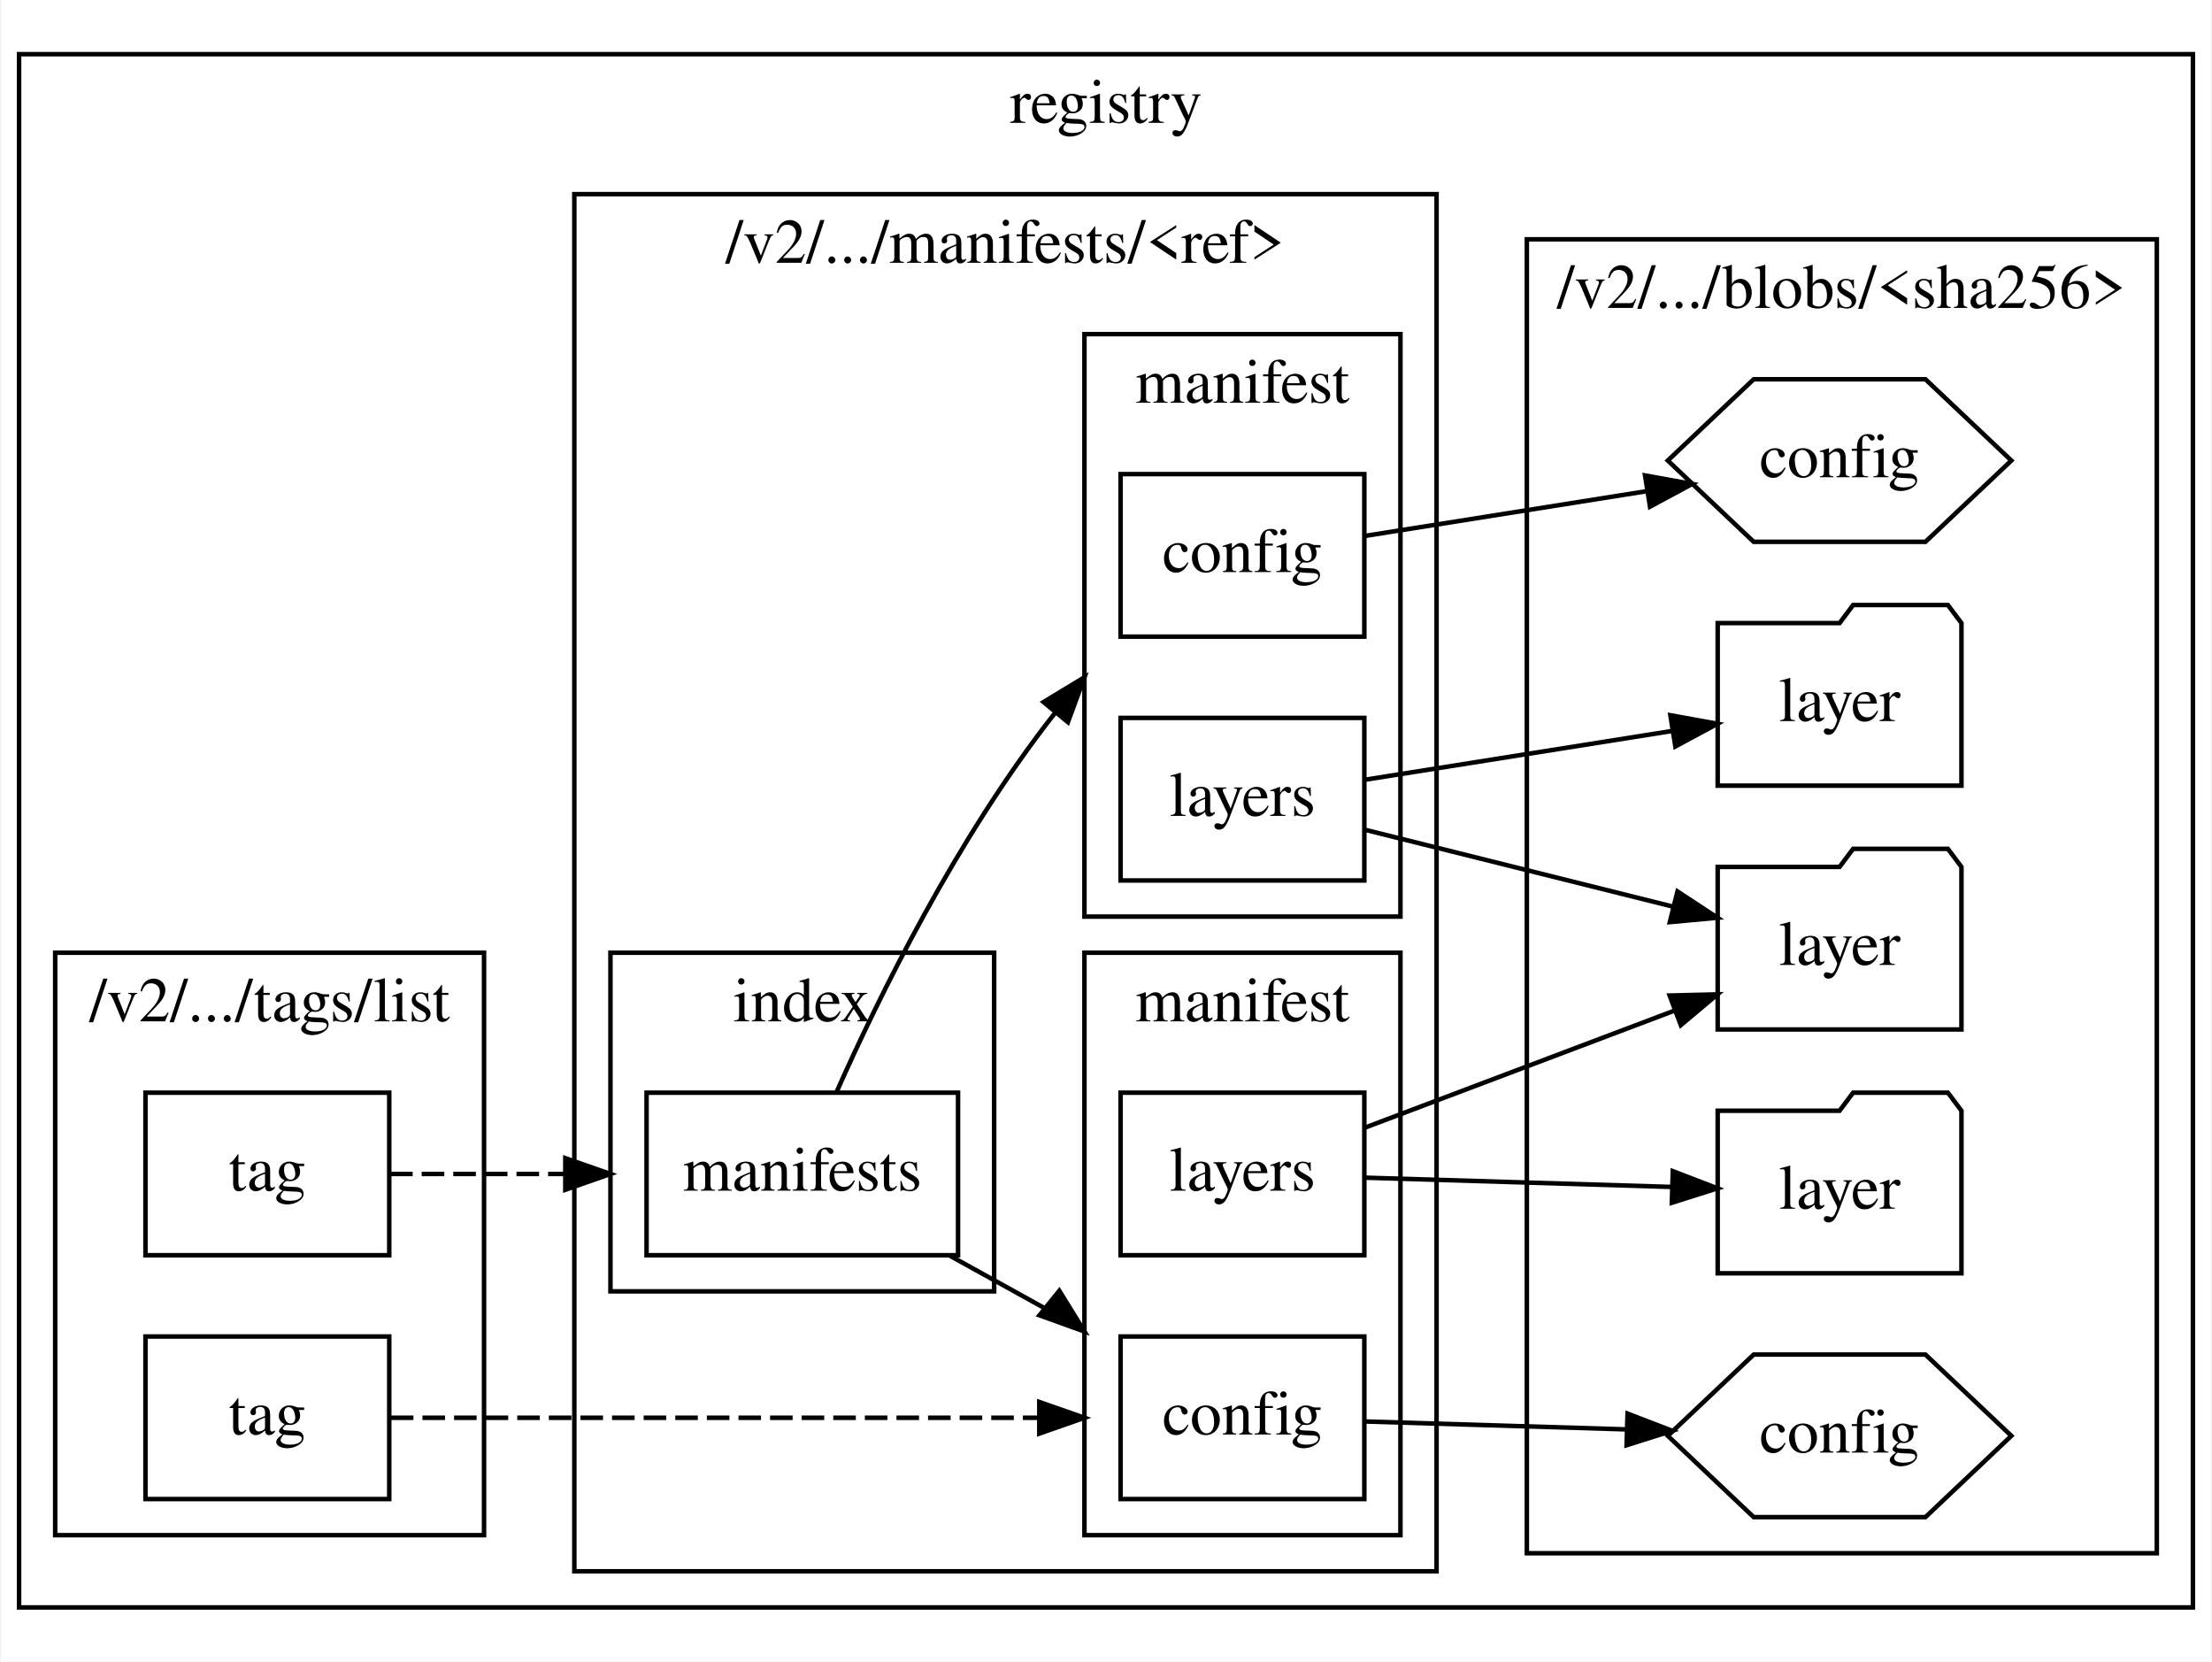
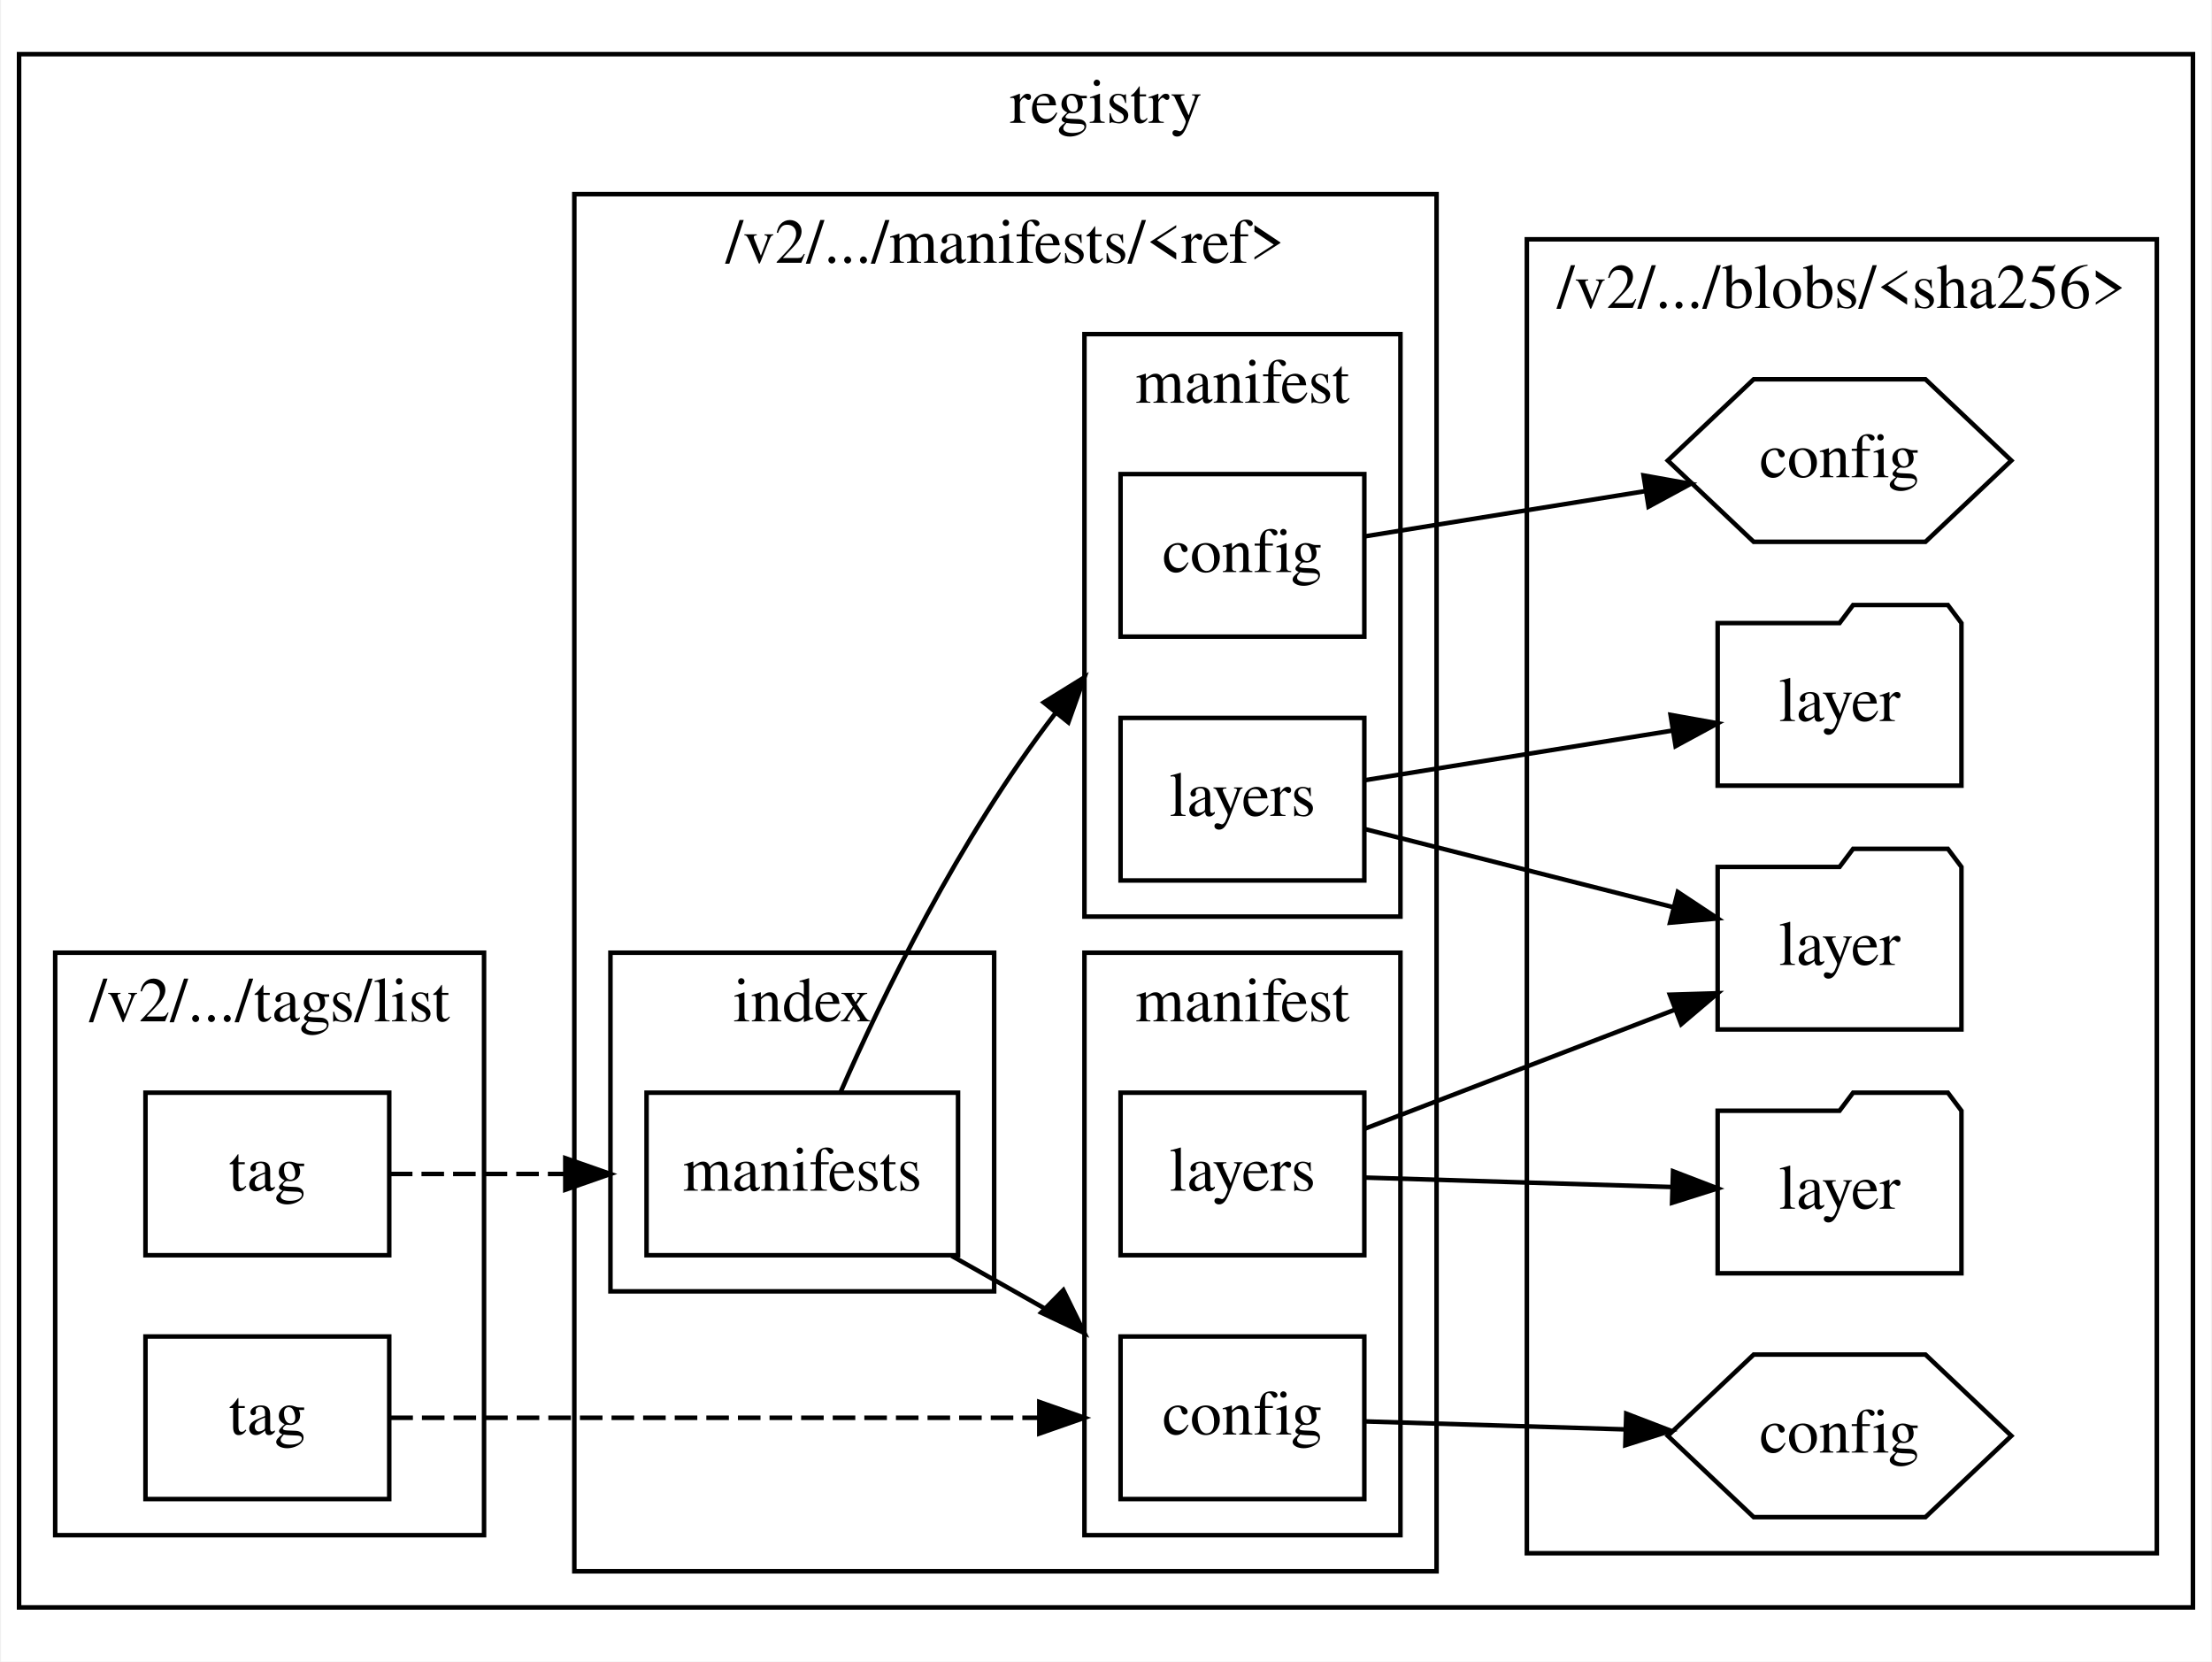
<svg xmlns="http://www.w3.org/2000/svg" width="490pt" height="368pt" viewBox="0.00 0.00 489.55 368.00">
  <g id="graph0" class="graph" transform="scale(1 1) rotate(0) translate(4 364)">
-     <polygon fill="#ffffff" stroke="transparent" points="-4,4 -4,-364 485.55,-364 485.55,4 -4,4" />
+     <polygon fill="white" stroke="transparent" points="-4,4 -4,-364 485.55,-364 485.55,4 -4,4" />
    <g id="clust1" class="cluster">
-       <polygon fill="none" stroke="#000000" points="0,-8 0,-352 481.55,-352 481.55,-8 0,-8" />
-       <text text-anchor="middle" x="240.775" y="-336.8" font-family="Times,serif" font-size="14.00" fill="#000000">registry</text>
+       <polygon fill="none" stroke="black" points="0,-8 0,-352 481.55,-352 481.55,-8 0,-8" />
+       <text text-anchor="middle" x="240.77" y="-336.8" font-family="Times,serif" font-size="14.00">registry</text>
    </g>
    <g id="clust2" class="cluster">
-       <polygon fill="none" stroke="#000000" points="8,-24 8,-153 103,-153 103,-24 8,-24" />
-       <text text-anchor="middle" x="55.5" y="-137.8" font-family="Times,serif" font-size="14.00" fill="#000000">/v2/.../tags/list</text>
+       <polygon fill="none" stroke="black" points="8,-24 8,-153 103,-153 103,-24 8,-24" />
+       <text text-anchor="middle" x="55.5" y="-137.8" font-family="Times,serif" font-size="14.00">/v2/.../tags/list</text>
    </g>
    <g id="clust3" class="cluster">
-       <polygon fill="none" stroke="#000000" points="123,-16 123,-321 314,-321 314,-16 123,-16" />
-       <text text-anchor="middle" x="218.5" y="-305.8" font-family="Times,serif" font-size="14.00" fill="#000000">/v2/.../manifests/&lt;ref&gt;</text>
+       <polygon fill="none" stroke="black" points="123,-16 123,-321 314,-321 314,-16 123,-16" />
+       <text text-anchor="middle" x="218.5" y="-305.8" font-family="Times,serif" font-size="14.00">/v2/.../manifests/&lt;ref&gt;</text>
    </g>
    <g id="clust4" class="cluster">
-       <polygon fill="none" stroke="#000000" points="236,-24 236,-153 306,-153 306,-24 236,-24" />
-       <text text-anchor="middle" x="271" y="-137.8" font-family="Times,serif" font-size="14.00" fill="#000000">manifest</text>
+       <polygon fill="none" stroke="black" points="236,-24 236,-153 306,-153 306,-24 236,-24" />
+       <text text-anchor="middle" x="271" y="-137.8" font-family="Times,serif" font-size="14.00">manifest</text>
    </g>
    <g id="clust5" class="cluster">
-       <polygon fill="none" stroke="#000000" points="236,-161 236,-290 306,-290 306,-161 236,-161" />
-       <text text-anchor="middle" x="271" y="-274.8" font-family="Times,serif" font-size="14.00" fill="#000000">manifest</text>
+       <polygon fill="none" stroke="black" points="236,-161 236,-290 306,-290 306,-161 236,-161" />
+       <text text-anchor="middle" x="271" y="-274.8" font-family="Times,serif" font-size="14.00">manifest</text>
    </g>
    <g id="clust6" class="cluster">
-       <polygon fill="none" stroke="#000000" points="131,-78 131,-153 216,-153 216,-78 131,-78" />
-       <text text-anchor="middle" x="173.5" y="-137.8" font-family="Times,serif" font-size="14.00" fill="#000000">index</text>
+       <polygon fill="none" stroke="black" points="131,-78 131,-153 216,-153 216,-78 131,-78" />
+       <text text-anchor="middle" x="173.5" y="-137.8" font-family="Times,serif" font-size="14.00">index</text>
    </g>
    <g id="clust7" class="cluster">
-       <polygon fill="none" stroke="#000000" points="334,-20 334,-311 473.55,-311 473.55,-20 334,-20" />
-       <text text-anchor="middle" x="403.775" y="-295.8" font-family="Times,serif" font-size="14.00" fill="#000000">/v2/.../blobs/&lt;sha256&gt;</text>
+       <polygon fill="none" stroke="black" points="334,-20 334,-311 473.55,-311 473.55,-20 334,-20" />
+       <text text-anchor="middle" x="403.77" y="-295.8" font-family="Times,serif" font-size="14.00">/v2/.../blobs/&lt;sha256&gt;</text>
    </g>
    <g id="node1" class="node">
-       <polygon fill="none" stroke="#000000" points="82,-68 28,-68 28,-32 82,-32 82,-68" />
-       <text text-anchor="middle" x="55" y="-46.3" font-family="Times,serif" font-size="14.00" fill="#000000">tag</text>
+       <polygon fill="none" stroke="black" points="82,-68 28,-68 28,-32 82,-32 82,-68" />
+       <text text-anchor="middle" x="55" y="-46.3" font-family="Times,serif" font-size="14.00">tag</text>
    </g>
    <g id="node3" class="node">
-       <polygon fill="none" stroke="#000000" points="298,-68 244,-68 244,-32 298,-32 298,-68" />
-       <text text-anchor="middle" x="271" y="-46.3" font-family="Times,serif" font-size="14.00" fill="#000000">config</text>
+       <polygon fill="none" stroke="black" points="298,-68 244,-68 244,-32 298,-32 298,-68" />
+       <text text-anchor="middle" x="271" y="-46.3" font-family="Times,serif" font-size="14.00">config</text>
    </g>
    <g id="edge9" class="edge">
-       <path fill="none" stroke="#000000" stroke-dasharray="5,2" d="M82.356,-50C120.74,-50 190.698,-50 233.788,-50" />
-       <polygon fill="#000000" stroke="#000000" points="226,-53.501 236,-50 226,-46.501 226,-53.501" />
+       <path fill="none" stroke="black" stroke-dasharray="5,2" d="M82.24,-50C120.29,-50 190.9,-50 233.85,-50" />
+       <polygon fill="black" stroke="black" points="226,-53.5 236,-50 226,-46.5 226,-53.5" />
    </g>
    <g id="node2" class="node">
-       <polygon fill="none" stroke="#000000" points="82,-122 28,-122 28,-86 82,-86 82,-122" />
-       <text text-anchor="middle" x="55" y="-100.3" font-family="Times,serif" font-size="14.00" fill="#000000">tag</text>
+       <polygon fill="none" stroke="black" points="82,-122 28,-122 28,-86 82,-86 82,-122" />
+       <text text-anchor="middle" x="55" y="-100.3" font-family="Times,serif" font-size="14.00">tag</text>
    </g>
    <g id="node7" class="node">
-       <polygon fill="none" stroke="#000000" points="208,-122 139,-122 139,-86 208,-86 208,-122" />
-       <text text-anchor="middle" x="173.5" y="-100.3" font-family="Times,serif" font-size="14.00" fill="#000000">manifests</text>
+       <polygon fill="none" stroke="black" points="208,-122 139,-122 139,-86 208,-86 208,-122" />
+       <text text-anchor="middle" x="173.5" y="-100.3" font-family="Times,serif" font-size="14.00">manifests</text>
    </g>
    <g id="edge10" class="edge">
-       <path fill="none" stroke="#000000" stroke-dasharray="5,2" d="M82.186,-104C95.975,-104 113.08,-104 128.744,-104" />
-       <polygon fill="#000000" stroke="#000000" points="121,-107.5 131,-104 121,-100.5 121,-107.5" />
+       <path fill="none" stroke="black" stroke-dasharray="5,2" d="M82.14,-104C95.9,-104 113.14,-104 128.85,-104" />
+       <polygon fill="black" stroke="black" points="121,-107.5 131,-104 121,-100.5 121,-107.5" />
    </g>
    <g id="node8" class="node">
-       <polygon fill="none" stroke="#000000" points="441.326,-46 422.3,-64 384.249,-64 365.224,-46 384.249,-28 422.3,-28 441.326,-46" />
-       <text text-anchor="middle" x="403.275" y="-42.3" font-family="Times,serif" font-size="14.00" fill="#000000">config</text>
+       <polygon fill="none" stroke="black" points="441.33,-46 422.3,-64 384.25,-64 365.22,-46 384.25,-28 422.3,-28 441.33,-46" />
+       <text text-anchor="middle" x="403.27" y="-42.3" font-family="Times,serif" font-size="14.00">config</text>
    </g>
    <g id="edge7" class="edge">
-       <path fill="none" stroke="#000000" d="M298.087,-49.181C314.745,-48.677 336.552,-48.018 355.989,-47.43" />
-       <polygon fill="#000000" stroke="#000000" points="356.306,-50.922 366.195,-47.121 356.094,-43.925 356.306,-50.922" />
+       <path fill="none" stroke="black" d="M298.05,-49.2C314.54,-48.69 336.33,-48.02 355.73,-47.43" />
+       <polygon fill="black" stroke="black" points="356.02,-50.92 365.91,-47.12 355.81,-43.93 356.02,-50.92" />
    </g>
    <g id="node4" class="node">
-       <polygon fill="none" stroke="#000000" points="298,-122 244,-122 244,-86 298,-86 298,-122" />
-       <text text-anchor="middle" x="271" y="-100.3" font-family="Times,serif" font-size="14.00" fill="#000000">layers</text>
+       <polygon fill="none" stroke="black" points="298,-122 244,-122 244,-86 298,-86 298,-122" />
+       <text text-anchor="middle" x="271" y="-100.3" font-family="Times,serif" font-size="14.00">layers</text>
    </g>
    <g id="node10" class="node">
-       <polygon fill="none" stroke="#000000" points="430.275,-118 427.275,-122 406.275,-122 403.275,-118 376.275,-118 376.275,-82 430.275,-82 430.275,-118" />
-       <text text-anchor="middle" x="403.275" y="-96.3" font-family="Times,serif" font-size="14.00" fill="#000000">layer</text>
+       <polygon fill="none" stroke="black" points="430.27,-118 427.27,-122 406.27,-122 403.27,-118 376.27,-118 376.27,-82 430.27,-82 430.27,-118" />
+       <text text-anchor="middle" x="403.27" y="-96.3" font-family="Times,serif" font-size="14.00">layer</text>
    </g>
    <g id="edge3" class="edge">
-       <path fill="none" stroke="#000000" d="M298.087,-103.181C317.703,-102.588 344.46,-101.779 366.078,-101.125" />
-       <polygon fill="#000000" stroke="#000000" points="366.334,-104.619 376.224,-100.818 366.123,-97.622 366.334,-104.619" />
+       <path fill="none" stroke="black" d="M298.05,-103.2C317.58,-102.6 344.54,-101.77 366.15,-101.11" />
+       <polygon fill="black" stroke="black" points="366.38,-104.6 376.27,-100.8 366.17,-97.61 366.38,-104.6" />
    </g>
    <g id="node11" class="node">
-       <polygon fill="none" stroke="#000000" points="430.275,-172 427.275,-176 406.275,-176 403.275,-172 376.275,-172 376.275,-136 430.275,-136 430.275,-172" />
-       <text text-anchor="middle" x="403.275" y="-150.3" font-family="Times,serif" font-size="14.00" fill="#000000">layer</text>
+       <polygon fill="none" stroke="black" points="430.27,-172 427.27,-176 406.27,-176 403.27,-172 376.27,-172 376.27,-136 430.27,-136 430.27,-172" />
+       <text text-anchor="middle" x="403.27" y="-150.3" font-family="Times,serif" font-size="14.00">layer</text>
    </g>
    <g id="edge4" class="edge">
-       <path fill="none" stroke="#000000" d="M298.087,-114.239C317.882,-121.721 344.947,-131.952 366.666,-140.162" />
-       <polygon fill="#000000" stroke="#000000" points="365.633,-143.513 376.224,-143.775 368.108,-136.965 365.633,-143.513" />
+       <path fill="none" stroke="black" d="M298.05,-114C317.75,-121.56 345.03,-132.03 366.74,-140.36" />
+       <polygon fill="black" stroke="black" points="365.68,-143.7 376.27,-144.02 368.19,-137.17 365.68,-143.7" />
    </g>
    <g id="node5" class="node">
-       <polygon fill="none" stroke="#000000" points="298,-259 244,-259 244,-223 298,-223 298,-259" />
-       <text text-anchor="middle" x="271" y="-237.3" font-family="Times,serif" font-size="14.00" fill="#000000">config</text>
+       <polygon fill="none" stroke="black" points="298,-259 244,-259 244,-223 298,-223 298,-259" />
+       <text text-anchor="middle" x="271" y="-237.3" font-family="Times,serif" font-size="14.00">config</text>
    </g>
    <g id="node9" class="node">
-       <polygon fill="none" stroke="#000000" points="441.326,-262 422.3,-280 384.249,-280 365.224,-262 384.249,-244 422.3,-244 441.326,-262" />
-       <text text-anchor="middle" x="403.275" y="-258.3" font-family="Times,serif" font-size="14.00" fill="#000000">config</text>
+       <polygon fill="none" stroke="black" points="441.33,-262 422.3,-280 384.25,-280 365.22,-262 384.25,-244 422.3,-244 441.33,-262" />
+       <text text-anchor="middle" x="403.27" y="-258.3" font-family="Times,serif" font-size="14.00">config</text>
    </g>
    <g id="edge8" class="edge">
-       <path fill="none" stroke="#000000" d="M298.087,-245.3C316.062,-248.154 340.034,-251.96 360.552,-255.217" />
-       <polygon fill="#000000" stroke="#000000" points="360.186,-258.703 370.611,-256.814 361.283,-251.79 360.186,-258.703" />
+       <path fill="none" stroke="black" d="M298.05,-245.2C315.84,-248.07 339.79,-251.93 360.25,-255.23" />
+       <polygon fill="black" stroke="black" points="359.85,-258.71 370.28,-256.84 360.96,-251.79 359.85,-258.71" />
    </g>
    <g id="node6" class="node">
-       <polygon fill="none" stroke="#000000" points="298,-205 244,-205 244,-169 298,-169 298,-205" />
-       <text text-anchor="middle" x="271" y="-183.3" font-family="Times,serif" font-size="14.00" fill="#000000">layers</text>
+       <polygon fill="none" stroke="black" points="298,-205 244,-205 244,-169 298,-169 298,-205" />
+       <text text-anchor="middle" x="271" y="-183.3" font-family="Times,serif" font-size="14.00">layers</text>
    </g>
    <g id="edge5" class="edge">
-       <path fill="none" stroke="#000000" d="M298.087,-180.242C317.792,-175.326 344.704,-168.612 366.373,-163.206" />
-       <polygon fill="#000000" stroke="#000000" points="367.369,-166.565 376.224,-160.749 365.674,-159.773 367.369,-166.565" />
+       <path fill="none" stroke="black" d="M298.05,-180.4C317.66,-175.43 344.78,-168.56 366.44,-163.08" />
+       <polygon fill="black" stroke="black" points="367.44,-166.44 376.27,-160.59 365.72,-159.65 367.44,-166.44" />
    </g>
    <g id="node12" class="node">
-       <polygon fill="none" stroke="#000000" points="430.275,-226 427.275,-230 406.275,-230 403.275,-226 376.275,-226 376.275,-190 430.275,-190 430.275,-226" />
-       <text text-anchor="middle" x="403.275" y="-204.3" font-family="Times,serif" font-size="14.00" fill="#000000">layer</text>
+       <polygon fill="none" stroke="black" points="430.27,-226 427.27,-230 406.27,-230 403.27,-226 376.27,-226 376.27,-190 430.27,-190 430.27,-226" />
+       <text text-anchor="middle" x="403.27" y="-204.3" font-family="Times,serif" font-size="14.00">layer</text>
    </g>
    <g id="edge6" class="edge">
-       <path fill="none" stroke="#000000" d="M298.087,-191.3C317.703,-194.415 344.46,-198.663 366.078,-202.095" />
-       <polygon fill="#000000" stroke="#000000" points="365.799,-205.594 376.224,-203.705 366.897,-198.681 365.799,-205.594" />
+       <path fill="none" stroke="black" d="M298.05,-191.2C317.58,-194.35 344.54,-198.69 366.15,-202.18" />
+       <polygon fill="black" stroke="black" points="365.84,-205.67 376.27,-203.81 366.95,-198.76 365.84,-205.67" />
    </g>
    <g id="edge1" class="edge">
-       <path fill="none" stroke="#000000" d="M206.237,-85.869C215.46,-80.76 225.544,-75.176 234.949,-69.966" />
-       <polygon fill="#000000" stroke="#000000" points="230.435,-78.131 236,-69.115 226.027,-72.693 230.435,-78.131" />
+       <path fill="none" stroke="black" d="M206.57,-85.87C215.67,-80.72 225.63,-75.09 234.9,-69.85" />
+       <polygon fill="black" stroke="black" points="231.33,-78.27 236,-68.76 226.42,-73.29 231.33,-78.27" />
    </g>
    <g id="edge2" class="edge">
-       <path fill="none" stroke="#000000" d="M181.091,-122.144C190.382,-143.095 207.604,-178.237 229.411,-206.011" />
-       <polygon fill="#000000" stroke="#000000" points="226.937,-208.512 236,-214 232.338,-204.058 226.937,-208.512" />
+       <path fill="none" stroke="black" d="M181.97,-122.1C191.11,-143 208.06,-178.1 229.52,-205.98" />
+       <polygon fill="black" stroke="black" points="226.99,-208.42 236,-214 232.44,-204.02 226.99,-208.42" />
    </g>
  </g>
</svg>
